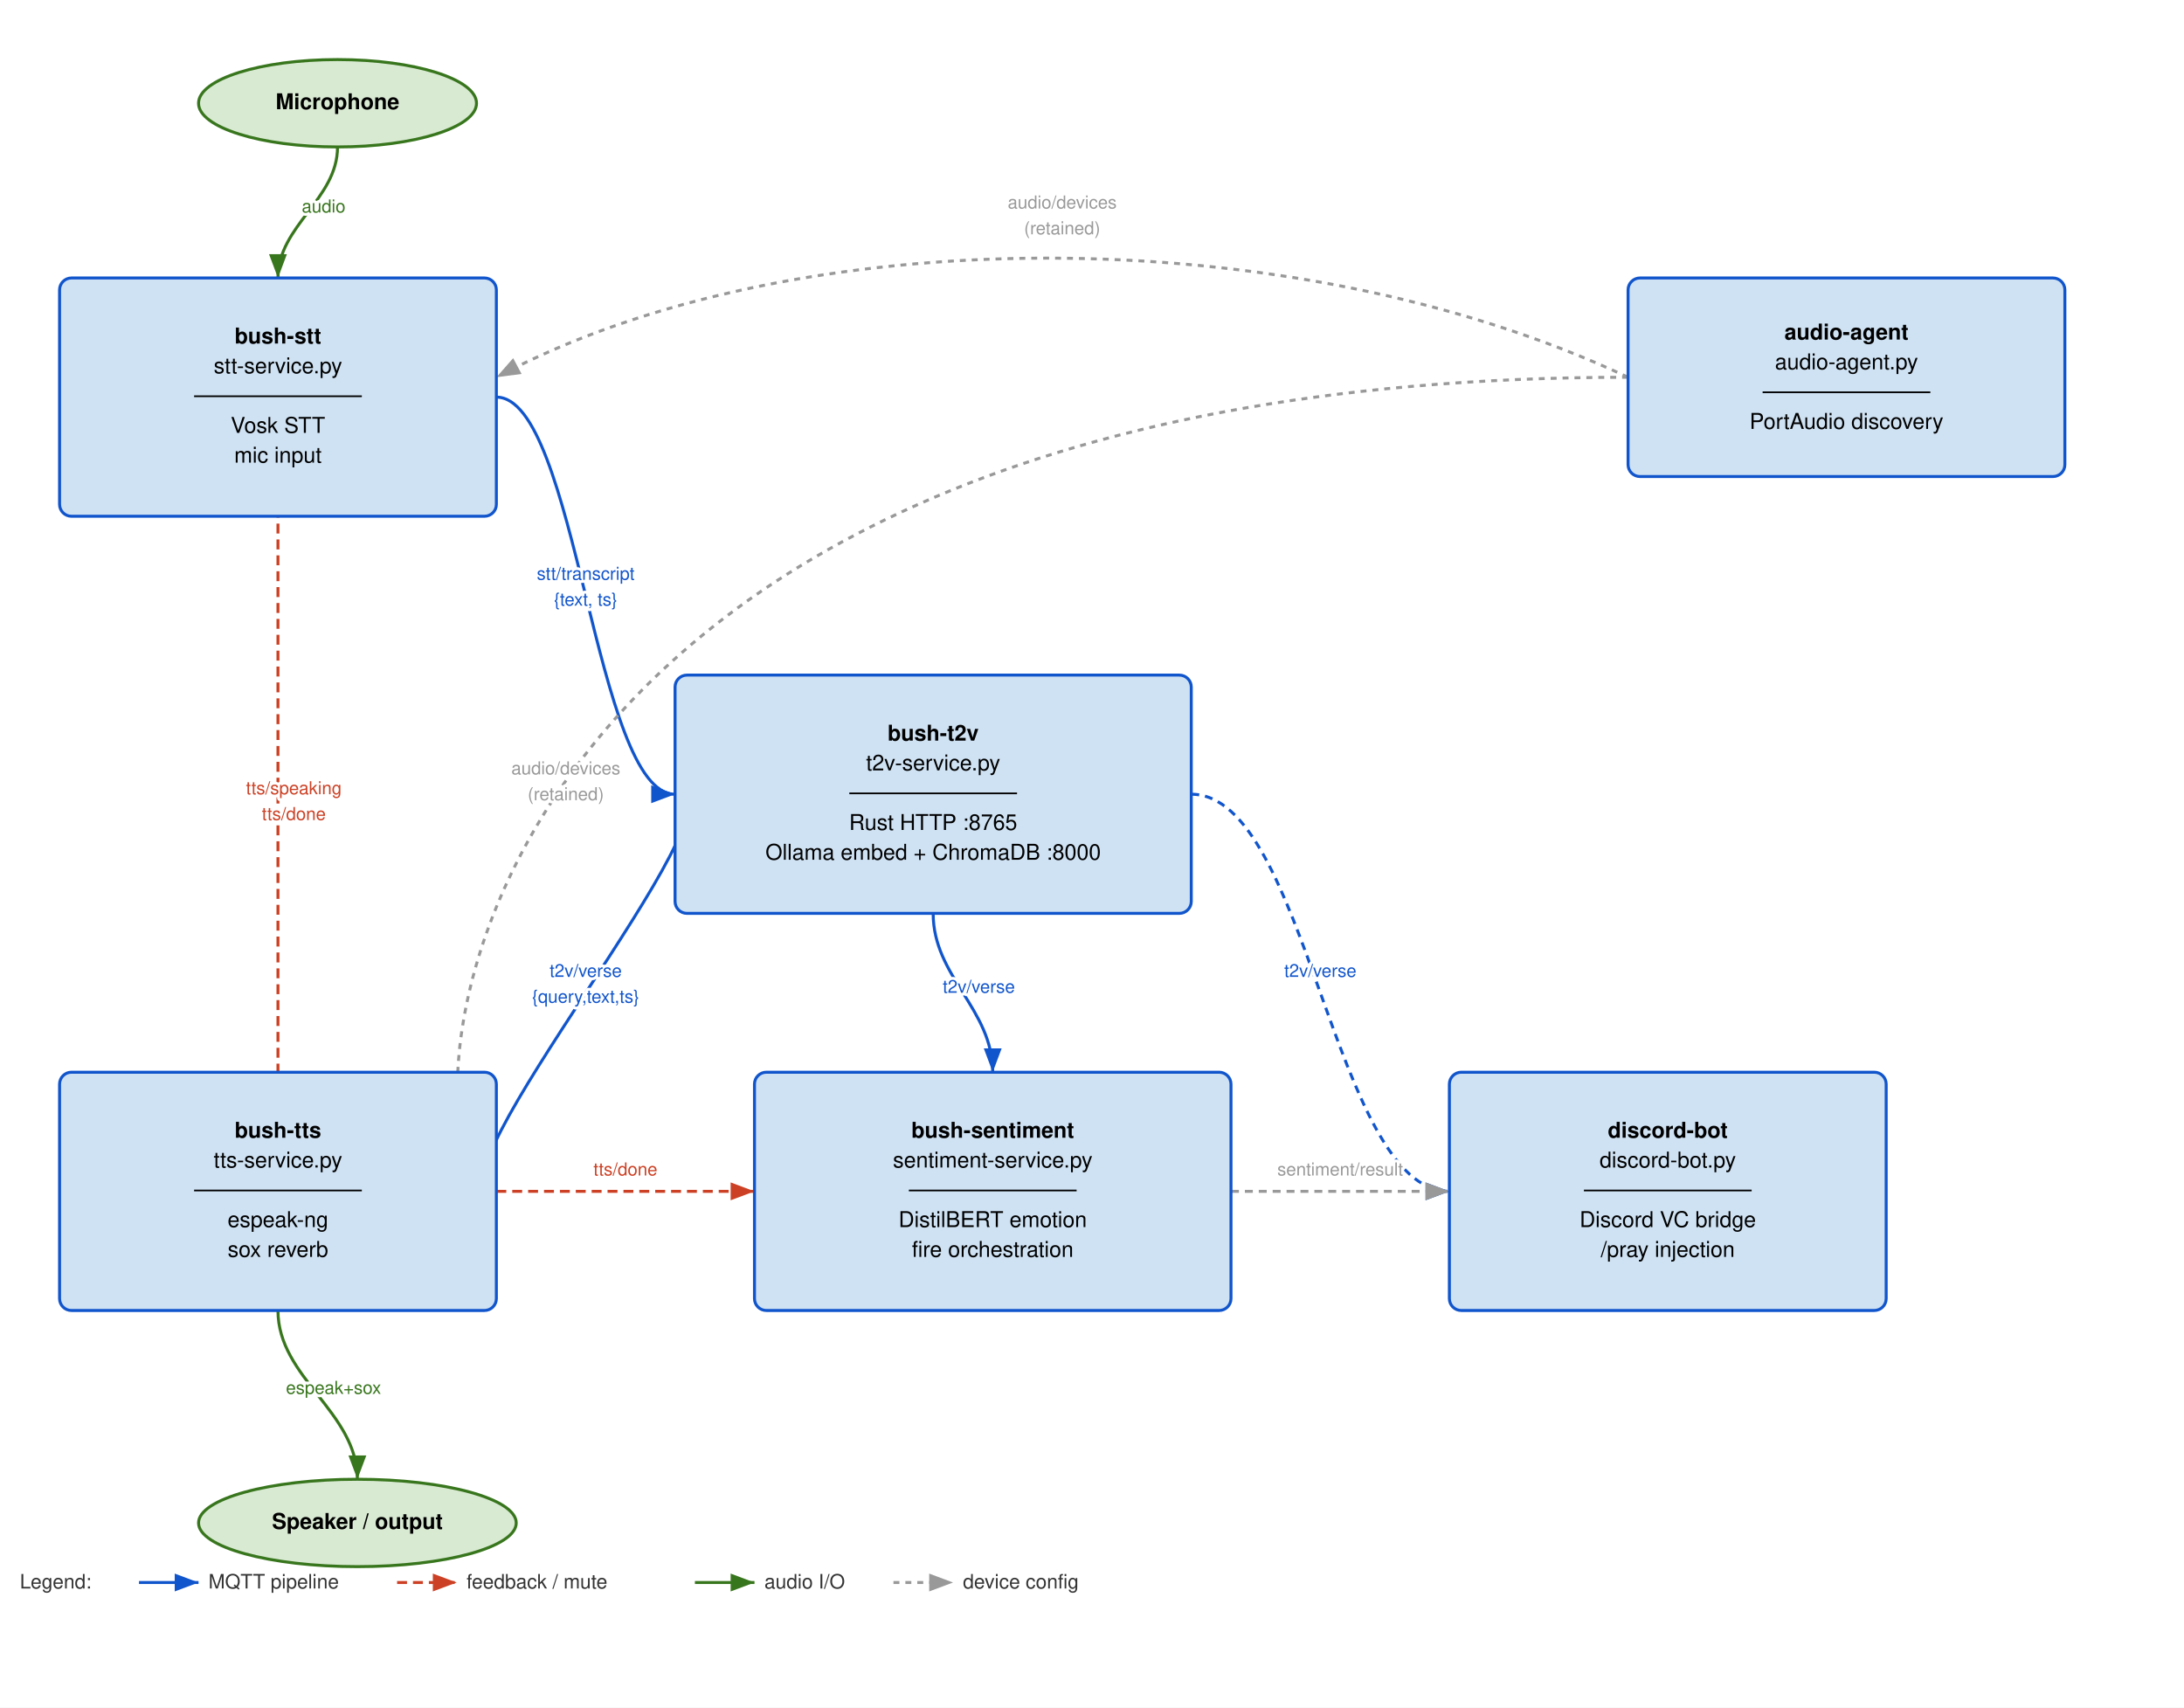
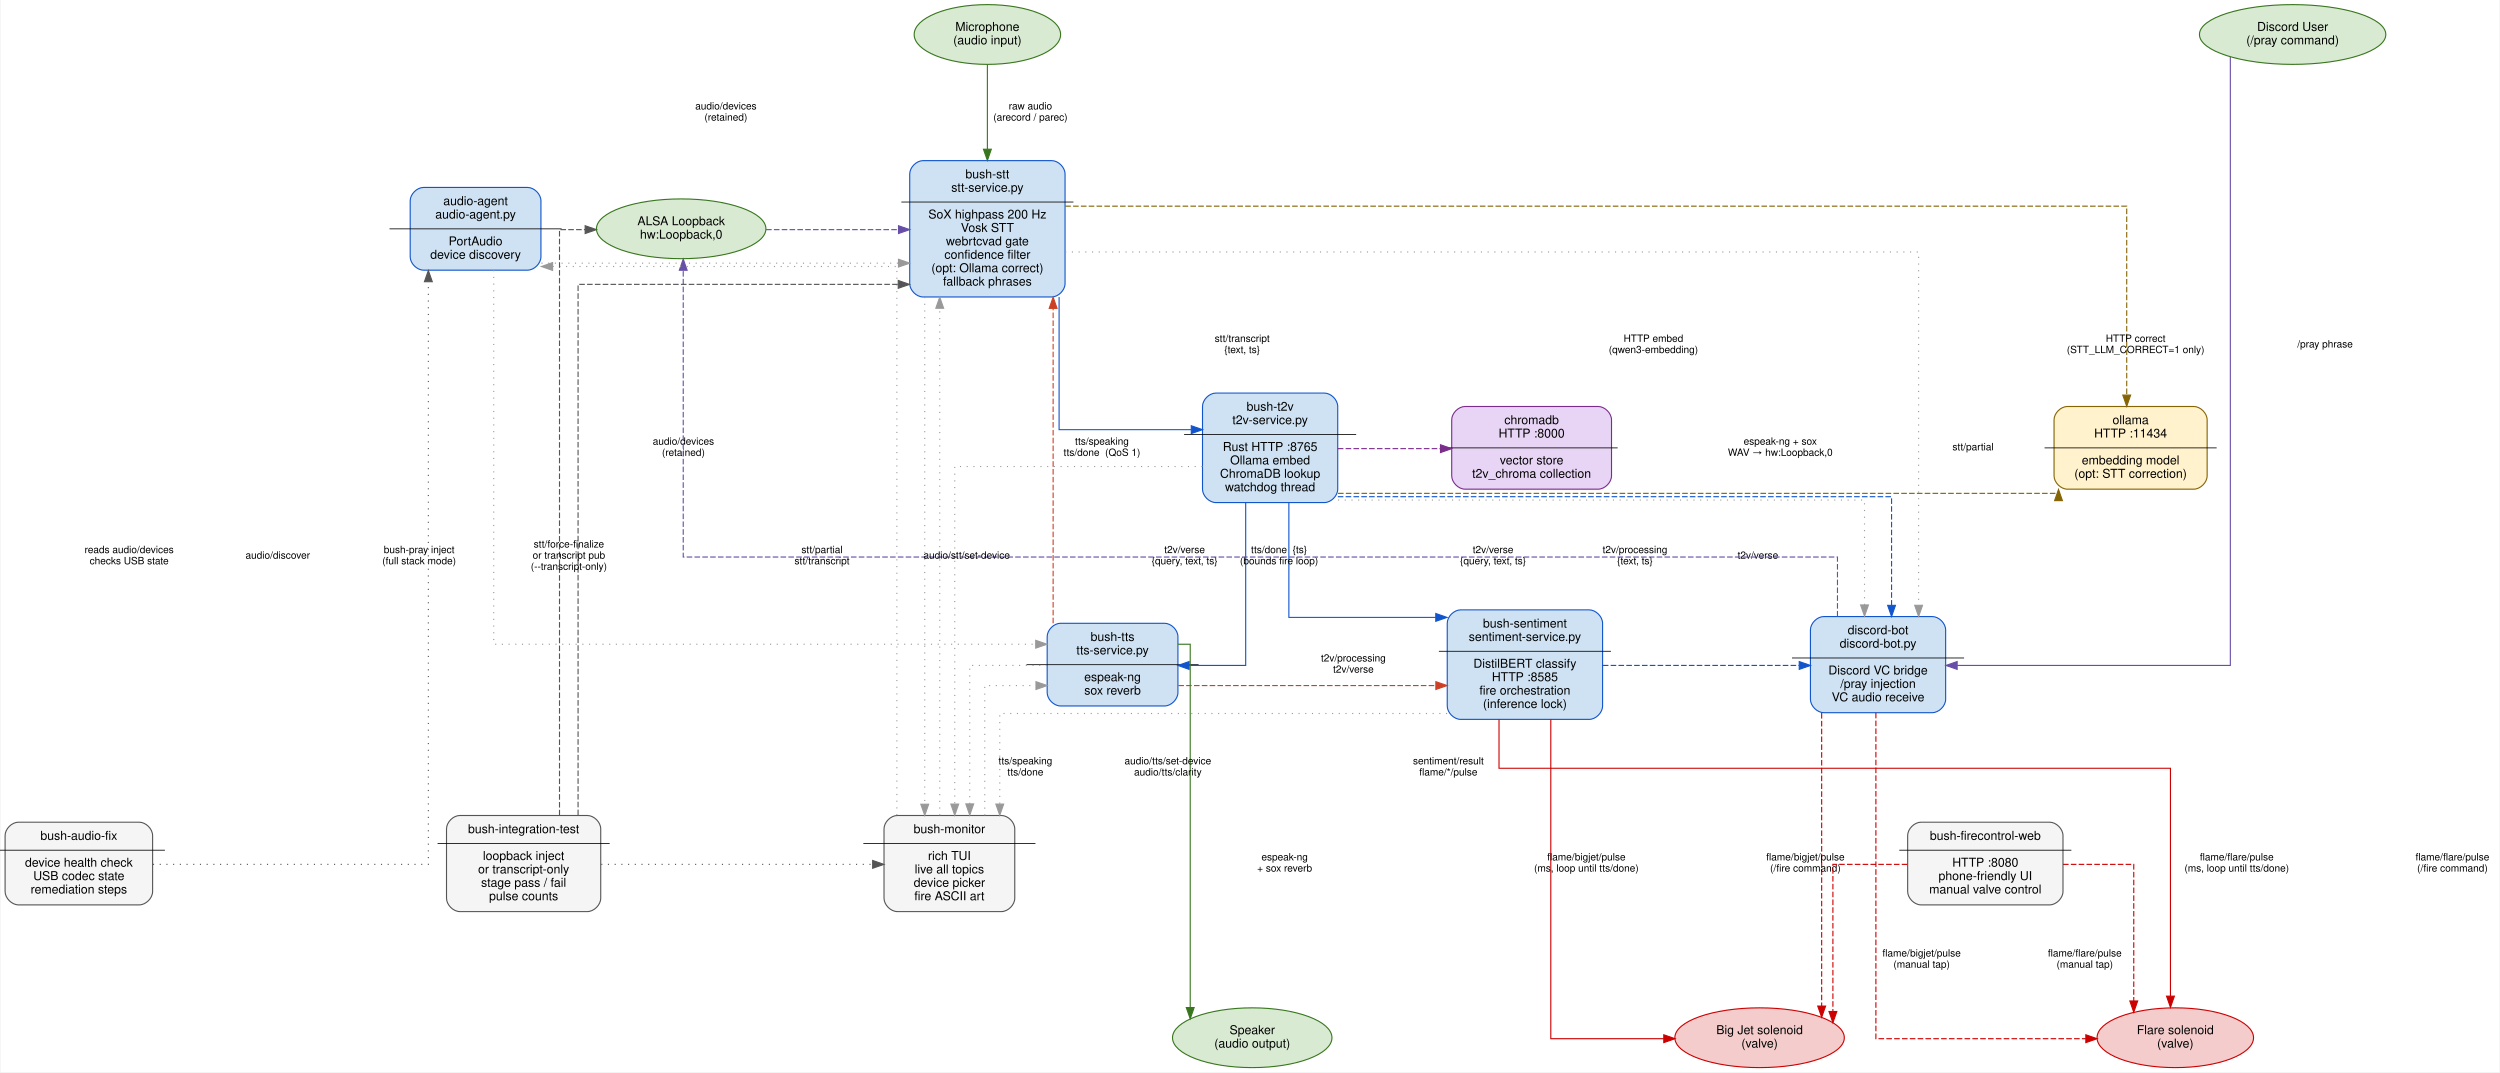
- <svg xmlns="http://www.w3.org/2000/svg" width="1100" height="860" viewBox="0 0 1100 860">
-   <defs>
-     <marker id="arrow-1155cc" markerWidth="8" markerHeight="6" refX="8" refY="3" orient="auto">
-       <polygon points="0 0, 8 3, 0 6" fill="#1155cc" />
-     </marker>
-     <marker id="arrow-999999" markerWidth="8" markerHeight="6" refX="8" refY="3" orient="auto">
-       <polygon points="0 0, 8 3, 0 6" fill="#999999" />
-     </marker>
-     <marker id="arrow-cc4125" markerWidth="8" markerHeight="6" refX="8" refY="3" orient="auto">
-       <polygon points="0 0, 8 3, 0 6" fill="#cc4125" />
-     </marker>
-     <marker id="arrow-38761d" markerWidth="8" markerHeight="6" refX="8" refY="3" orient="auto">
-       <polygon points="0 0, 8 3, 0 6" fill="#38761d" />
-     </marker>
-   </defs>
-   <rect width="1100" height="860" fill="white" />
-   <text x="10" y="800" font-family="Helvetica,Arial,sans-serif" font-size="10" fill="#333">Legend:</text>
-   <line x1="70" y1="797" x2="100" y2="797" stroke="#1155cc" stroke-width="1.5" marker-end="url(#arrow-1155cc)" />
-   <text x="105" y="800" font-family="Helvetica,Arial,sans-serif" font-size="10" fill="#333">MQTT pipeline</text>
-   <line x1="200" y1="797" x2="230" y2="797" stroke="#cc4125" stroke-width="1.5" stroke-dasharray="5,3" marker-end="url(#arrow-cc4125)" />
-   <text x="235" y="800" font-family="Helvetica,Arial,sans-serif" font-size="10" fill="#333">feedback / mute</text>
-   <line x1="350" y1="797" x2="380" y2="797" stroke="#38761d" stroke-width="1.5" marker-end="url(#arrow-38761d)" />
-   <text x="385" y="800" font-family="Helvetica,Arial,sans-serif" font-size="10" fill="#333">audio I/O</text>
-   <line x1="450" y1="797" x2="480" y2="797" stroke="#999999" stroke-width="1.5" stroke-dasharray="3,3" marker-end="url(#arrow-999999)" />
-   <text x="485" y="800" font-family="Helvetica,Arial,sans-serif" font-size="10" fill="#333">device config</text>
-   <path d="M 170 74 C 170 100.4 140 113.6 140 140" fill="none" stroke="#38761d" stroke-width="1.5" marker-end="url(#arrow-38761d)" />
-   <text x="163" y="107" text-anchor="middle" font-family="Helvetica,Arial,sans-serif" font-size="9" fill="#38761d" paint-order="stroke" stroke="white" stroke-width="3" stroke-linejoin="round">audio</text>
-   <path d="M 140 660 C 140 694.0 180 711.0 180 745" fill="none" stroke="#38761d" stroke-width="1.5" marker-end="url(#arrow-38761d)" />
-   <text x="168" y="702" text-anchor="middle" font-family="Helvetica,Arial,sans-serif" font-size="9" fill="#38761d" paint-order="stroke" stroke="white" stroke-width="3" stroke-linejoin="round">espeak+sox</text>
-   <path d="M 250 200 C 290.5 200 299.5 400 340 400" fill="none" stroke="#1155cc" stroke-width="1.5" marker-end="url(#arrow-1155cc)" />
-   <text x="295" y="292" text-anchor="middle" font-family="Helvetica,Arial,sans-serif" font-size="9" fill="#1155cc" paint-order="stroke" stroke="white" stroke-width="3" stroke-linejoin="round">stt/transcript</text>
-   <text x="295" y="305" text-anchor="middle" font-family="Helvetica,Arial,sans-serif" font-size="9" fill="#1155cc" paint-order="stroke" stroke="white" stroke-width="3" stroke-linejoin="round">{text, ts}</text>
-   <path d="M 340 400 C 380.5 400 209.5 600 250 600" fill="none" stroke="#1155cc" stroke-width="1.5" marker-end="url(#arrow-1155cc)" />
-   <text x="295" y="492" text-anchor="middle" font-family="Helvetica,Arial,sans-serif" font-size="9" fill="#1155cc" paint-order="stroke" stroke="white" stroke-width="3" stroke-linejoin="round">t2v/verse</text>
-   <text x="295" y="505" text-anchor="middle" font-family="Helvetica,Arial,sans-serif" font-size="9" fill="#1155cc" paint-order="stroke" stroke="white" stroke-width="3" stroke-linejoin="round">{query,text,ts}</text>
-   <path d="M 470 460 C 470 492.0 500 508.0 500 540" fill="none" stroke="#1155cc" stroke-width="1.5" marker-end="url(#arrow-1155cc)" />
-   <text x="493" y="500" text-anchor="middle" font-family="Helvetica,Arial,sans-serif" font-size="9" fill="#1155cc" paint-order="stroke" stroke="white" stroke-width="3" stroke-linejoin="round">t2v/verse</text>
-   <path d="M 600 400 C 658.5 400 671.5 600 730 600" fill="none" stroke="#1155cc" stroke-width="1.5" stroke-dasharray="4,3" marker-end="url(#arrow-1155cc)" />
-   <text x="665" y="492" text-anchor="middle" font-family="Helvetica,Arial,sans-serif" font-size="9" fill="#1155cc" paint-order="stroke" stroke="white" stroke-width="3" stroke-linejoin="round">t2v/verse</text>
-   <path d="M 140 540 C 140 652.0 140 148.0 140 260" fill="none" stroke="#cc4125" stroke-width="1.5" stroke-dasharray="5,3" marker-end="url(#arrow-cc4125)" />
-   <text x="148" y="400" text-anchor="middle" font-family="Helvetica,Arial,sans-serif" font-size="9" fill="#cc4125" paint-order="stroke" stroke="white" stroke-width="3" stroke-linejoin="round">tts/speaking</text>
-   <text x="148" y="413" text-anchor="middle" font-family="Helvetica,Arial,sans-serif" font-size="9" fill="#cc4125" paint-order="stroke" stroke="white" stroke-width="3" stroke-linejoin="round">tts/done</text>
-   <path d="M 250 600 C 308.5 600 321.5 600 380 600" fill="none" stroke="#cc4125" stroke-width="1.5" stroke-dasharray="5,3" marker-end="url(#arrow-cc4125)" />
-   <text x="315" y="592" text-anchor="middle" font-family="Helvetica,Arial,sans-serif" font-size="9" fill="#cc4125" paint-order="stroke" stroke="white" stroke-width="3" stroke-linejoin="round">tts/done</text>
-   <path d="M 620 600 C 669.5 600 680.5 600 730 600" fill="none" stroke="#999999" stroke-width="1.5" stroke-dasharray="4,3" marker-end="url(#arrow-999999)" />
-   <text x="675" y="592" text-anchor="middle" font-family="Helvetica,Arial,sans-serif" font-size="9" fill="#999999" paint-order="stroke" stroke="white" stroke-width="3" stroke-linejoin="round">sentiment/result</text>
-   <path d="M 820 190 C 650 110 400 110 250 190" fill="none" stroke="#999999" stroke-width="1.5" stroke-dasharray="3,3" marker-end="url(#arrow-999999)" />
-   <text x="535" y="105" text-anchor="middle" font-family="Helvetica,Arial,sans-serif" font-size="9" fill="#999999" paint-order="stroke" stroke="white" stroke-width="3" stroke-linejoin="round">audio/devices</text>
-   <text x="535" y="118" text-anchor="middle" font-family="Helvetica,Arial,sans-serif" font-size="9" fill="#999999" paint-order="stroke" stroke="white" stroke-width="3" stroke-linejoin="round">(retained)</text>
-   <path d="M 820 190 C 200 190 200 600 250 600" fill="none" stroke="#999999" stroke-width="1.5" stroke-dasharray="3,3" marker-end="url(#arrow-999999)" />
-   <text x="285" y="390" text-anchor="middle" font-family="Helvetica,Arial,sans-serif" font-size="9" fill="#999999" paint-order="stroke" stroke="white" stroke-width="3" stroke-linejoin="round">audio/devices</text>
-   <text x="285" y="403" text-anchor="middle" font-family="Helvetica,Arial,sans-serif" font-size="9" fill="#999999" paint-order="stroke" stroke="white" stroke-width="3" stroke-linejoin="round">(retained)</text>
-   <ellipse cx="170" cy="52" rx="70" ry="22" fill="#d9ead3" stroke="#38761d" stroke-width="1.5" />
-   <text x="170" y="55" text-anchor="middle" font-family="Helvetica,Arial,sans-serif" font-size="11" font-weight="bold">Microphone</text>
-   <rect x="30" y="140" width="220" height="120" rx="6" ry="6" fill="#cfe2f3" stroke="#1155cc" stroke-width="1.5" />
-   <text x="140" y="173" text-anchor="middle" font-family="Helvetica,Arial,sans-serif" font-size="11" font-weight="bold">bush-stt</text>
-   <text x="140" y="188" text-anchor="middle" font-family="Helvetica,Arial,sans-serif" font-size="11">stt-service.py</text>
-   <text x="140" y="203" text-anchor="middle" font-family="monospace" font-size="10">──────────────</text>
-   <text x="140" y="218" text-anchor="middle" font-family="Helvetica,Arial,sans-serif" font-size="11">Vosk STT</text>
-   <text x="140" y="233" text-anchor="middle" font-family="Helvetica,Arial,sans-serif" font-size="11">mic input</text>
-   <rect x="820" y="140" width="220" height="100" rx="6" ry="6" fill="#cfe2f3" stroke="#1155cc" stroke-width="1.5" />
-   <text x="930" y="171" text-anchor="middle" font-family="Helvetica,Arial,sans-serif" font-size="11" font-weight="bold">audio-agent</text>
-   <text x="930" y="186" text-anchor="middle" font-family="Helvetica,Arial,sans-serif" font-size="11">audio-agent.py</text>
-   <text x="930" y="201" text-anchor="middle" font-family="monospace" font-size="10">──────────────</text>
-   <text x="930" y="216" text-anchor="middle" font-family="Helvetica,Arial,sans-serif" font-size="11">PortAudio discovery</text>
-   <rect x="340" y="340" width="260" height="120" rx="6" ry="6" fill="#cfe2f3" stroke="#1155cc" stroke-width="1.5" />
-   <text x="470" y="373" text-anchor="middle" font-family="Helvetica,Arial,sans-serif" font-size="11" font-weight="bold">bush-t2v</text>
-   <text x="470" y="388" text-anchor="middle" font-family="Helvetica,Arial,sans-serif" font-size="11">t2v-service.py</text>
-   <text x="470" y="403" text-anchor="middle" font-family="monospace" font-size="10">──────────────</text>
-   <text x="470" y="418" text-anchor="middle" font-family="Helvetica,Arial,sans-serif" font-size="11">Rust HTTP :8765</text>
-   <text x="470" y="433" text-anchor="middle" font-family="Helvetica,Arial,sans-serif" font-size="11">Ollama embed + ChromaDB :8000</text>
-   <rect x="30" y="540" width="220" height="120" rx="6" ry="6" fill="#cfe2f3" stroke="#1155cc" stroke-width="1.5" />
-   <text x="140" y="573" text-anchor="middle" font-family="Helvetica,Arial,sans-serif" font-size="11" font-weight="bold">bush-tts</text>
-   <text x="140" y="588" text-anchor="middle" font-family="Helvetica,Arial,sans-serif" font-size="11">tts-service.py</text>
-   <text x="140" y="603" text-anchor="middle" font-family="monospace" font-size="10">──────────────</text>
-   <text x="140" y="618" text-anchor="middle" font-family="Helvetica,Arial,sans-serif" font-size="11">espeak-ng</text>
-   <text x="140" y="633" text-anchor="middle" font-family="Helvetica,Arial,sans-serif" font-size="11">sox reverb</text>
-   <rect x="380" y="540" width="240" height="120" rx="6" ry="6" fill="#cfe2f3" stroke="#1155cc" stroke-width="1.5" />
-   <text x="500" y="573" text-anchor="middle" font-family="Helvetica,Arial,sans-serif" font-size="11" font-weight="bold">bush-sentiment</text>
-   <text x="500" y="588" text-anchor="middle" font-family="Helvetica,Arial,sans-serif" font-size="11">sentiment-service.py</text>
-   <text x="500" y="603" text-anchor="middle" font-family="monospace" font-size="10">──────────────</text>
-   <text x="500" y="618" text-anchor="middle" font-family="Helvetica,Arial,sans-serif" font-size="11">DistilBERT emotion</text>
-   <text x="500" y="633" text-anchor="middle" font-family="Helvetica,Arial,sans-serif" font-size="11">fire orchestration</text>
-   <rect x="730" y="540" width="220" height="120" rx="6" ry="6" fill="#cfe2f3" stroke="#1155cc" stroke-width="1.5" />
-   <text x="840" y="573" text-anchor="middle" font-family="Helvetica,Arial,sans-serif" font-size="11" font-weight="bold">discord-bot</text>
-   <text x="840" y="588" text-anchor="middle" font-family="Helvetica,Arial,sans-serif" font-size="11">discord-bot.py</text>
-   <text x="840" y="603" text-anchor="middle" font-family="monospace" font-size="10">──────────────</text>
-   <text x="840" y="618" text-anchor="middle" font-family="Helvetica,Arial,sans-serif" font-size="11">Discord VC bridge</text>
-   <text x="840" y="633" text-anchor="middle" font-family="Helvetica,Arial,sans-serif" font-size="11">/pray injection</text>
-   <ellipse cx="180" cy="767" rx="80" ry="22" fill="#d9ead3" stroke="#38761d" stroke-width="1.5" />
-   <text x="180" y="770" text-anchor="middle" font-family="Helvetica,Arial,sans-serif" font-size="11" font-weight="bold">Speaker / output</text>
+ <svg xmlns="http://www.w3.org/2000/svg" width="2236pt" height="959pt" viewBox="0.00 0.00 2236.00 959.48">
+   <g id="graph0" class="graph" transform="scale(1 1) rotate(0) translate(4 955.48)">
+     <polygon fill="white" stroke="transparent" points="-4,4 -4,-955.48 2232,-955.48 2232,4 -4,4" />
+     <g id="node1" class="node">
+       <ellipse fill="#d9ead3" stroke="#38761d" cx="879" cy="-924.61" rx="65.52" ry="26.74" />
+       <text text-anchor="middle" x="879" y="-927.81" font-family="Helvetica,sans-Serif" font-size="11.00">Microphone</text>
+       <text text-anchor="middle" x="879" y="-915.81" font-family="Helvetica,sans-Serif" font-size="11.00">(audio input)</text>
+     </g>
+     <g id="node9" class="node">
+       <path fill="#cfe2f3" stroke="#1155cc" d="M936.5,-811.74C936.5,-811.74 821.5,-811.74 821.5,-811.74 815.5,-811.74 809.5,-805.74 809.5,-799.74 809.5,-799.74 809.5,-701.74 809.5,-701.74 809.5,-695.74 815.5,-689.74 821.5,-689.74 821.5,-689.74 936.5,-689.74 936.5,-689.74 942.5,-689.74 948.5,-695.74 948.5,-701.74 948.5,-701.74 948.5,-799.74 948.5,-799.74 948.5,-805.74 942.5,-811.74 936.5,-811.74" />
+       <text text-anchor="middle" x="879" y="-795.94" font-family="Helvetica,sans-Serif" font-size="11.00">bush-stt</text>
+       <text text-anchor="middle" x="879" y="-783.94" font-family="Helvetica,sans-Serif" font-size="11.00">stt-service.py</text>
+       <text text-anchor="middle" x="879" y="-771.94" font-family="Helvetica,sans-Serif" font-size="11.00">──────────────</text>
+       <text text-anchor="middle" x="879" y="-759.94" font-family="Helvetica,sans-Serif" font-size="11.00">SoX highpass 200 Hz</text>
+       <text text-anchor="middle" x="879" y="-747.94" font-family="Helvetica,sans-Serif" font-size="11.00">Vosk STT</text>
+       <text text-anchor="middle" x="879" y="-735.94" font-family="Helvetica,sans-Serif" font-size="11.00">webrtcvad gate</text>
+       <text text-anchor="middle" x="879" y="-723.94" font-family="Helvetica,sans-Serif" font-size="11.00">confidence filter</text>
+       <text text-anchor="middle" x="879" y="-711.94" font-family="Helvetica,sans-Serif" font-size="11.00">(opt: Ollama correct)</text>
+       <text text-anchor="middle" x="879" y="-699.94" font-family="Helvetica,sans-Serif" font-size="11.00">fallback phrases</text>
+     </g>
+     <g id="edge1" class="edge">
+       <path fill="none" stroke="#38761d" d="M879,-897.44C879,-897.44 879,-821.92 879,-821.92" />
+       <polygon fill="#38761d" stroke="#38761d" points="882.5,-821.92 879,-811.92 875.5,-821.92 882.5,-821.92" />
+       <text text-anchor="middle" x="917.5" y="-857.54" font-family="Helvetica,sans-Serif" font-size="9.00">raw audio</text>
+       <text text-anchor="middle" x="917.5" y="-847.54" font-family="Helvetica,sans-Serif" font-size="9.00">(arecord / parec)</text>
+     </g>
+     <g id="node2" class="node">
+       <ellipse fill="#d9ead3" stroke="#38761d" cx="1116" cy="-26.87" rx="71.34" ry="26.74" />
+       <text text-anchor="middle" x="1116" y="-30.07" font-family="Helvetica,sans-Serif" font-size="11.00">Speaker</text>
+       <text text-anchor="middle" x="1116" y="-18.07" font-family="Helvetica,sans-Serif" font-size="11.00">(audio output)</text>
+     </g>
+     <g id="node3" class="node">
+       <ellipse fill="#d9ead3" stroke="#38761d" cx="2047" cy="-924.61" rx="83.38" ry="26.74" />
+       <text text-anchor="middle" x="2047" y="-927.81" font-family="Helvetica,sans-Serif" font-size="11.00">Discord User</text>
+       <text text-anchor="middle" x="2047" y="-915.81" font-family="Helvetica,sans-Serif" font-size="11.00">(/pray command)</text>
+     </g>
+     <g id="node14" class="node">
+       <path fill="#cfe2f3" stroke="#1155cc" d="M1724.5,-403.74C1724.5,-403.74 1627.5,-403.74 1627.5,-403.74 1621.5,-403.74 1615.5,-397.74 1615.5,-391.74 1615.5,-391.74 1615.5,-329.74 1615.5,-329.74 1615.5,-323.74 1621.5,-317.74 1627.5,-317.74 1627.5,-317.74 1724.5,-317.74 1724.5,-317.74 1730.5,-317.74 1736.5,-323.74 1736.5,-329.74 1736.5,-329.74 1736.5,-391.74 1736.5,-391.74 1736.5,-397.74 1730.5,-403.74 1724.5,-403.74" />
+       <text text-anchor="middle" x="1676" y="-387.94" font-family="Helvetica,sans-Serif" font-size="11.00">discord-bot</text>
+       <text text-anchor="middle" x="1676" y="-375.94" font-family="Helvetica,sans-Serif" font-size="11.00">discord-bot.py</text>
+       <text text-anchor="middle" x="1676" y="-363.94" font-family="Helvetica,sans-Serif" font-size="11.00">──────────────</text>
+       <text text-anchor="middle" x="1676" y="-351.94" font-family="Helvetica,sans-Serif" font-size="11.00">Discord VC bridge</text>
+       <text text-anchor="middle" x="1676" y="-339.94" font-family="Helvetica,sans-Serif" font-size="11.00">/pray injection</text>
+       <text text-anchor="middle" x="1676" y="-327.94" font-family="Helvetica,sans-Serif" font-size="11.00">VC audio receive</text>
+     </g>
+     <g id="edge3" class="edge">
+       <path fill="none" stroke="#674ea7" d="M1991.25,-904.52C1991.25,-803.94 1991.25,-360 1991.25,-360 1991.25,-360 1746.78,-360 1746.78,-360" />
+       <polygon fill="#674ea7" stroke="#674ea7" points="1746.78,-356.5 1736.78,-360 1746.78,-363.5 1746.78,-356.5" />
+       <text text-anchor="middle" x="2076" y="-644.54" font-family="Helvetica,sans-Serif" font-size="9.00">/pray phrase</text>
+     </g>
+     <g id="node4" class="node">
+       <ellipse fill="#d9ead3" stroke="#38761d" cx="605" cy="-750.74" rx="75.82" ry="26.74" />
+       <text text-anchor="middle" x="605" y="-753.94" font-family="Helvetica,sans-Serif" font-size="11.00">ALSA Loopback</text>
+       <text text-anchor="middle" x="605" y="-741.94" font-family="Helvetica,sans-Serif" font-size="11.00">hw:Loopback,0</text>
+     </g>
+     <g id="edge5" class="edge">
+       <path fill="none" stroke="#674ea7" stroke-dasharray="5,2" d="M680.96,-750C680.96,-750 799.46,-750 799.46,-750" />
+       <polygon fill="#674ea7" stroke="#674ea7" points="799.46,-753.5 809.46,-750 799.46,-746.5 799.46,-753.5" />
+     </g>
+     <g id="node5" class="node">
+       <ellipse fill="#f4cccc" stroke="#cc0000" cx="1942" cy="-26.87" rx="70.01" ry="26.74" />
+       <text text-anchor="middle" x="1942" y="-30.07" font-family="Helvetica,sans-Serif" font-size="11.00">Flare solenoid</text>
+       <text text-anchor="middle" x="1942" y="-18.07" font-family="Helvetica,sans-Serif" font-size="11.00">(valve)</text>
+     </g>
+     <g id="node6" class="node">
+       <ellipse fill="#f4cccc" stroke="#cc0000" cx="1570" cy="-26.87" rx="75.82" ry="26.74" />
+       <text text-anchor="middle" x="1570" y="-30.07" font-family="Helvetica,sans-Serif" font-size="11.00">Big Jet solenoid</text>
+       <text text-anchor="middle" x="1570" y="-18.07" font-family="Helvetica,sans-Serif" font-size="11.00">(valve)</text>
+     </g>
+     <g id="node7" class="node">
+       <path fill="#fff2cc" stroke="#856404" d="M1958.5,-591.74C1958.5,-591.74 1845.5,-591.74 1845.5,-591.74 1839.5,-591.74 1833.5,-585.74 1833.5,-579.74 1833.5,-579.74 1833.5,-529.74 1833.5,-529.74 1833.5,-523.74 1839.5,-517.74 1845.5,-517.74 1845.5,-517.74 1958.5,-517.74 1958.5,-517.74 1964.5,-517.74 1970.5,-523.74 1970.5,-529.74 1970.5,-529.74 1970.5,-579.74 1970.5,-579.74 1970.5,-585.74 1964.5,-591.74 1958.5,-591.74" />
+       <text text-anchor="middle" x="1902" y="-575.94" font-family="Helvetica,sans-Serif" font-size="11.00">ollama</text>
+       <text text-anchor="middle" x="1902" y="-563.94" font-family="Helvetica,sans-Serif" font-size="11.00">HTTP :11434</text>
+       <text text-anchor="middle" x="1902" y="-551.94" font-family="Helvetica,sans-Serif" font-size="11.00">──────────────</text>
+       <text text-anchor="middle" x="1902" y="-539.94" font-family="Helvetica,sans-Serif" font-size="11.00">embedding model</text>
+       <text text-anchor="middle" x="1902" y="-527.94" font-family="Helvetica,sans-Serif" font-size="11.00">(opt: STT correction)</text>
+     </g>
+     <g id="node8" class="node">
+       <path fill="#e8d5f5" stroke="#7b2d8b" d="M1425.5,-591.74C1425.5,-591.74 1306.5,-591.74 1306.5,-591.74 1300.5,-591.74 1294.5,-585.74 1294.5,-579.74 1294.5,-579.74 1294.5,-529.74 1294.5,-529.74 1294.5,-523.74 1300.5,-517.74 1306.5,-517.74 1306.5,-517.74 1425.5,-517.74 1425.5,-517.74 1431.5,-517.74 1437.5,-523.74 1437.5,-529.74 1437.5,-529.74 1437.5,-579.74 1437.5,-579.74 1437.5,-585.74 1431.5,-591.74 1425.5,-591.74" />
+       <text text-anchor="middle" x="1366" y="-575.94" font-family="Helvetica,sans-Serif" font-size="11.00">chromadb</text>
+       <text text-anchor="middle" x="1366" y="-563.94" font-family="Helvetica,sans-Serif" font-size="11.00">HTTP :8000</text>
+       <text text-anchor="middle" x="1366" y="-551.94" font-family="Helvetica,sans-Serif" font-size="11.00">──────────────</text>
+       <text text-anchor="middle" x="1366" y="-539.94" font-family="Helvetica,sans-Serif" font-size="11.00">vector store</text>
+       <text text-anchor="middle" x="1366" y="-527.94" font-family="Helvetica,sans-Serif" font-size="11.00">t2v_chroma collection</text>
+     </g>
+     <g id="edge23" class="edge">
+       <path fill="none" stroke="#856404" stroke-dasharray="5,2" d="M948.68,-771C1178.58,-771 1898.53,-771 1898.53,-771 1898.53,-771 1898.53,-601.92 1898.53,-601.92" />
+       <polygon fill="#856404" stroke="#856404" points="1902.03,-601.92 1898.53,-591.92 1895.03,-601.92 1902.03,-601.92" />
+       <text text-anchor="middle" x="1906.5" y="-649.54" font-family="Helvetica,sans-Serif" font-size="9.00">HTTP correct</text>
+       <text text-anchor="middle" x="1906.5" y="-639.54" font-family="Helvetica,sans-Serif" font-size="9.00">(STT_LLM_CORRECT=1 only)</text>
+     </g>
+     <g id="node10" class="node">
+       <path fill="#cfe2f3" stroke="#1155cc" d="M1180.5,-603.74C1180.5,-603.74 1083.5,-603.74 1083.5,-603.74 1077.5,-603.74 1071.5,-597.74 1071.5,-591.74 1071.5,-591.74 1071.5,-517.74 1071.5,-517.74 1071.5,-511.74 1077.5,-505.74 1083.5,-505.74 1083.5,-505.74 1180.5,-505.74 1180.5,-505.74 1186.5,-505.74 1192.5,-511.74 1192.5,-517.74 1192.5,-517.74 1192.5,-591.74 1192.5,-591.74 1192.5,-597.74 1186.5,-603.74 1180.5,-603.74" />
+       <text text-anchor="middle" x="1132" y="-587.94" font-family="Helvetica,sans-Serif" font-size="11.00">bush-t2v</text>
+       <text text-anchor="middle" x="1132" y="-575.94" font-family="Helvetica,sans-Serif" font-size="11.00">t2v-service.py</text>
+       <text text-anchor="middle" x="1132" y="-563.94" font-family="Helvetica,sans-Serif" font-size="11.00">──────────────</text>
+       <text text-anchor="middle" x="1132" y="-551.94" font-family="Helvetica,sans-Serif" font-size="11.00">Rust HTTP :8765</text>
+       <text text-anchor="middle" x="1132" y="-539.94" font-family="Helvetica,sans-Serif" font-size="11.00">Ollama embed</text>
+       <text text-anchor="middle" x="1132" y="-527.94" font-family="Helvetica,sans-Serif" font-size="11.00">ChromaDB lookup</text>
+       <text text-anchor="middle" x="1132" y="-515.94" font-family="Helvetica,sans-Serif" font-size="11.00">watchdog thread</text>
+     </g>
+     <g id="edge6" class="edge">
+       <path fill="none" stroke="#1155cc" d="M943.17,-689.64C943.17,-637.53 943.17,-571 943.17,-571 943.17,-571 1061.47,-571 1061.47,-571" />
+       <polygon fill="#1155cc" stroke="#1155cc" points="1061.47,-574.5 1071.47,-571 1061.47,-567.5 1061.47,-574.5" />
+       <text text-anchor="middle" x="1107" y="-649.54" font-family="Helvetica,sans-Serif" font-size="9.00">stt/transcript</text>
+       <text text-anchor="middle" x="1107" y="-639.54" font-family="Helvetica,sans-Serif" font-size="9.00">{text, ts}</text>
+     </g>
+     <g id="edge10" class="edge">
+       <path fill="none" stroke="#999999" stroke-dasharray="1,5" d="M948.61,-730C1148.89,-730 1712.3,-730 1712.3,-730 1712.3,-730 1712.3,-413.82 1712.3,-413.82" />
+       <polygon fill="#999999" stroke="#999999" points="1715.8,-413.82 1712.3,-403.82 1708.8,-413.82 1715.8,-413.82" />
+       <text text-anchor="middle" x="1761" y="-552.54" font-family="Helvetica,sans-Serif" font-size="9.00">stt/partial</text>
+     </g>
+     <g id="node15" class="node">
+       <path fill="#f5f5f5" stroke="#555555" d="M891.5,-225.74C891.5,-225.74 798.5,-225.74 798.5,-225.74 792.5,-225.74 786.5,-219.74 786.5,-213.74 786.5,-213.74 786.5,-151.74 786.5,-151.74 786.5,-145.74 792.5,-139.74 798.5,-139.74 798.5,-139.74 891.5,-139.74 891.5,-139.74 897.5,-139.74 903.5,-145.74 903.5,-151.74 903.5,-151.74 903.5,-213.74 903.5,-213.74 903.5,-219.74 897.5,-225.74 891.5,-225.74" />
+       <text text-anchor="middle" x="845" y="-209.94" font-family="Helvetica,sans-Serif" font-size="11.00">bush-monitor</text>
+       <text text-anchor="middle" x="845" y="-197.94" font-family="Helvetica,sans-Serif" font-size="11.00">──────────────</text>
+       <text text-anchor="middle" x="845" y="-185.94" font-family="Helvetica,sans-Serif" font-size="11.00">rich TUI</text>
+       <text text-anchor="middle" x="845" y="-173.94" font-family="Helvetica,sans-Serif" font-size="11.00">live all topics</text>
+       <text text-anchor="middle" x="845" y="-161.94" font-family="Helvetica,sans-Serif" font-size="11.00">device picker</text>
+       <text text-anchor="middle" x="845" y="-149.94" font-family="Helvetica,sans-Serif" font-size="11.00">fire ASCII art</text>
+     </g>
+     <g id="edge29" class="edge">
+       <path fill="none" stroke="#999999" stroke-dasharray="1,5" d="M822.93,-689.68C822.93,-689.68 822.93,-235.81 822.93,-235.81" />
+       <polygon fill="#999999" stroke="#999999" points="826.43,-235.81 822.93,-225.81 819.43,-235.81 826.43,-235.81" />
+       <text text-anchor="middle" x="731" y="-460.54" font-family="Helvetica,sans-Serif" font-size="9.00">stt/partial</text>
+       <text text-anchor="middle" x="731" y="-450.54" font-family="Helvetica,sans-Serif" font-size="9.00">stt/transcript</text>
+     </g>
+     <g id="edge21" class="edge">
+       <path fill="none" stroke="#856404" stroke-dasharray="5,2" d="M1192.76,-514C1363.89,-514 1837.5,-514 1837.5,-514 1837.5,-514 1837.5,-514.35 1837.5,-514.35" />
+       <polygon fill="#856404" stroke="#856404" points="1834,-507.47 1837.5,-517.47 1841,-507.47 1834,-507.47" />
+       <text text-anchor="middle" x="1475" y="-649.54" font-family="Helvetica,sans-Serif" font-size="9.00">HTTP embed</text>
+       <text text-anchor="middle" x="1475" y="-639.54" font-family="Helvetica,sans-Serif" font-size="9.00">(qwen3-embedding)</text>
+     </g>
+     <g id="edge22" class="edge">
+       <path fill="none" stroke="#7b2d8b" stroke-dasharray="5,2" d="M1192.57,-554C1192.57,-554 1284.46,-554 1284.46,-554" />
+       <polygon fill="#7b2d8b" stroke="#7b2d8b" points="1284.46,-557.5 1294.46,-554 1284.46,-550.5 1284.46,-557.5" />
+     </g>
+     <g id="node11" class="node">
+       <path fill="#cfe2f3" stroke="#1155cc" d="M1037.5,-397.74C1037.5,-397.74 944.5,-397.74 944.5,-397.74 938.5,-397.74 932.5,-391.74 932.5,-385.74 932.5,-385.74 932.5,-335.74 932.5,-335.74 932.5,-329.74 938.5,-323.74 944.5,-323.74 944.5,-323.74 1037.5,-323.74 1037.5,-323.74 1043.5,-323.74 1049.5,-329.74 1049.5,-335.74 1049.5,-335.74 1049.5,-385.74 1049.5,-385.74 1049.5,-391.74 1043.5,-397.74 1037.5,-397.74" />
+       <text text-anchor="middle" x="991" y="-381.94" font-family="Helvetica,sans-Serif" font-size="11.00">bush-tts</text>
+       <text text-anchor="middle" x="991" y="-369.94" font-family="Helvetica,sans-Serif" font-size="11.00">tts-service.py</text>
+       <text text-anchor="middle" x="991" y="-357.94" font-family="Helvetica,sans-Serif" font-size="11.00">──────────────</text>
+       <text text-anchor="middle" x="991" y="-345.94" font-family="Helvetica,sans-Serif" font-size="11.00">espeak-ng</text>
+       <text text-anchor="middle" x="991" y="-333.94" font-family="Helvetica,sans-Serif" font-size="11.00">sox reverb</text>
+     </g>
+     <g id="edge7" class="edge">
+       <path fill="none" stroke="#1155cc" d="M1110.14,-505.6C1110.14,-447.91 1110.14,-360 1110.14,-360 1110.14,-360 1059.52,-360 1059.52,-360" />
+       <polygon fill="#1155cc" stroke="#1155cc" points="1059.52,-356.5 1049.52,-360 1059.52,-363.5 1059.52,-356.5" />
+       <text text-anchor="middle" x="1055.5" y="-460.54" font-family="Helvetica,sans-Serif" font-size="9.00">t2v/verse</text>
+       <text text-anchor="middle" x="1055.5" y="-450.54" font-family="Helvetica,sans-Serif" font-size="9.00">{query, text, ts}</text>
+     </g>
+     <g id="node12" class="node">
+       <path fill="#cfe2f3" stroke="#1155cc" d="M1417.5,-409.74C1417.5,-409.74 1302.5,-409.74 1302.5,-409.74 1296.5,-409.74 1290.5,-403.74 1290.5,-397.74 1290.5,-397.74 1290.5,-323.74 1290.5,-323.74 1290.5,-317.74 1296.5,-311.74 1302.5,-311.74 1302.5,-311.74 1417.5,-311.74 1417.5,-311.74 1423.5,-311.74 1429.5,-317.74 1429.5,-323.74 1429.5,-323.74 1429.5,-397.74 1429.5,-397.74 1429.5,-403.74 1423.5,-409.74 1417.5,-409.74" />
+       <text text-anchor="middle" x="1360" y="-393.94" font-family="Helvetica,sans-Serif" font-size="11.00">bush-sentiment</text>
+       <text text-anchor="middle" x="1360" y="-381.94" font-family="Helvetica,sans-Serif" font-size="11.00">sentiment-service.py</text>
+       <text text-anchor="middle" x="1360" y="-369.94" font-family="Helvetica,sans-Serif" font-size="11.00">──────────────</text>
+       <text text-anchor="middle" x="1360" y="-357.94" font-family="Helvetica,sans-Serif" font-size="11.00">DistilBERT classify</text>
+       <text text-anchor="middle" x="1360" y="-345.94" font-family="Helvetica,sans-Serif" font-size="11.00">HTTP :8585</text>
+       <text text-anchor="middle" x="1360" y="-333.94" font-family="Helvetica,sans-Serif" font-size="11.00">fire orchestration</text>
+       <text text-anchor="middle" x="1360" y="-321.94" font-family="Helvetica,sans-Serif" font-size="11.00">(inference lock)</text>
+     </g>
+     <g id="edge8" class="edge">
+       <path fill="none" stroke="#1155cc" d="M1148.78,-505.47C1148.78,-461.17 1148.78,-403 1148.78,-403 1148.78,-403 1280.25,-403 1280.25,-403" />
+       <polygon fill="#1155cc" stroke="#1155cc" points="1280.25,-406.5 1290.25,-403 1280.25,-399.5 1280.25,-406.5" />
+       <text text-anchor="middle" x="1331.5" y="-460.54" font-family="Helvetica,sans-Serif" font-size="9.00">t2v/verse</text>
+       <text text-anchor="middle" x="1331.5" y="-450.54" font-family="Helvetica,sans-Serif" font-size="9.00">{query, text, ts}</text>
+     </g>
+     <g id="edge9" class="edge">
+       <path fill="none" stroke="#1155cc" stroke-dasharray="5,2" d="M1192.57,-511C1336.7,-511 1688.1,-511 1688.1,-511 1688.1,-511 1688.1,-413.8 1688.1,-413.8" />
+       <polygon fill="#1155cc" stroke="#1155cc" points="1691.6,-413.8 1688.1,-403.8 1684.6,-413.8 1691.6,-413.8" />
+       <text text-anchor="middle" x="1568.5" y="-455.54" font-family="Helvetica,sans-Serif" font-size="9.00">t2v/verse</text>
+     </g>
+     <g id="edge11" class="edge">
+       <path fill="none" stroke="#999999" stroke-dasharray="1,5" d="M1192.76,-508C1332.32,-508 1663.9,-508 1663.9,-508 1663.9,-508 1663.9,-414.13 1663.9,-414.13" />
+       <polygon fill="#999999" stroke="#999999" points="1667.4,-414.13 1663.9,-404.13 1660.4,-414.13 1667.4,-414.13" />
+       <text text-anchor="middle" x="1458.5" y="-460.54" font-family="Helvetica,sans-Serif" font-size="9.00">t2v/processing</text>
+       <text text-anchor="middle" x="1458.5" y="-450.54" font-family="Helvetica,sans-Serif" font-size="9.00">{text, ts}</text>
+     </g>
+     <g id="edge30" class="edge">
+       <path fill="none" stroke="#999999" stroke-dasharray="1,5" d="M1071.46,-538C988.53,-538 849.79,-538 849.79,-538 849.79,-538 849.79,-235.95 849.79,-235.95" />
+       <polygon fill="#999999" stroke="#999999" points="853.29,-235.95 849.79,-225.95 846.29,-235.95 853.29,-235.95" />
+       <text text-anchor="middle" x="1206.5" y="-363.54" font-family="Helvetica,sans-Serif" font-size="9.00">t2v/processing</text>
+       <text text-anchor="middle" x="1206.5" y="-353.54" font-family="Helvetica,sans-Serif" font-size="9.00">t2v/verse</text>
+     </g>
+     <g id="edge2" class="edge">
+       <path fill="none" stroke="#38761d" d="M1049.64,-379C1056.16,-379 1060.5,-379 1060.5,-379 1060.5,-379 1060.5,-53.85 1060.5,-53.85" />
+       <polygon fill="#38761d" stroke="#38761d" points="1064,-53.85 1060.5,-43.85 1057,-53.85 1064,-53.85" />
+       <text text-anchor="middle" x="1145" y="-185.54" font-family="Helvetica,sans-Serif" font-size="9.00">espeak-ng</text>
+       <text text-anchor="middle" x="1145" y="-175.54" font-family="Helvetica,sans-Serif" font-size="9.00">+ sox reverb</text>
+     </g>
+     <g id="edge12" class="edge">
+       <path fill="none" stroke="#cc4125" stroke-dasharray="5,2" d="M937.83,-397.78C937.83,-397.78 937.83,-679.53 937.83,-679.53" />
+       <polygon fill="#cc4125" stroke="#cc4125" points="934.33,-679.53 937.83,-689.53 941.33,-679.53 934.33,-679.53" />
+       <text text-anchor="middle" x="981.5" y="-557.54" font-family="Helvetica,sans-Serif" font-size="9.00">tts/speaking</text>
+       <text text-anchor="middle" x="981.5" y="-547.54" font-family="Helvetica,sans-Serif" font-size="9.00">tts/done  (QoS 1)</text>
+     </g>
+     <g id="edge13" class="edge">
+       <path fill="none" stroke="#cc4125" stroke-dasharray="5,2" d="M1049.88,-342C1049.88,-342 1280.32,-342 1280.32,-342" />
+       <polygon fill="#cc4125" stroke="#cc4125" points="1280.32,-345.5 1290.32,-342 1280.32,-338.5 1280.32,-345.5" />
+       <text text-anchor="middle" x="1140" y="-460.54" font-family="Helvetica,sans-Serif" font-size="9.00">tts/done  {ts}</text>
+       <text text-anchor="middle" x="1140" y="-450.54" font-family="Helvetica,sans-Serif" font-size="9.00">(bounds fire loop)</text>
+     </g>
+     <g id="edge31" class="edge">
+       <path fill="none" stroke="#999999" stroke-dasharray="1,5" d="M932.34,-360C898.75,-360 863.21,-360 863.21,-360 863.21,-360 863.21,-236.1 863.21,-236.1" />
+       <polygon fill="#999999" stroke="#999999" points="866.71,-236.1 863.21,-226.1 859.71,-236.1 866.71,-236.1" />
+       <text text-anchor="middle" x="913" y="-271.54" font-family="Helvetica,sans-Serif" font-size="9.00">tts/speaking</text>
+       <text text-anchor="middle" x="913" y="-261.54" font-family="Helvetica,sans-Serif" font-size="9.00">tts/done</text>
+     </g>
+     <g id="edge15" class="edge">
+       <path fill="none" stroke="#cc0000" d="M1336.83,-311.65C1336.83,-289.41 1336.83,-268 1336.83,-268 1336.83,-268 1937.67,-268 1937.67,-268 1937.67,-268 1937.67,-64.06 1937.67,-64.06" />
+       <polygon fill="#cc0000" stroke="#cc0000" points="1941.17,-64.06 1937.67,-54.06 1934.17,-64.06 1941.17,-64.06" />
+       <text text-anchor="middle" x="1997" y="-185.54" font-family="Helvetica,sans-Serif" font-size="9.00">flame/flare/pulse</text>
+       <text text-anchor="middle" x="1997" y="-175.54" font-family="Helvetica,sans-Serif" font-size="9.00">(ms, loop until tts/done)</text>
+     </g>
+     <g id="edge16" class="edge">
+       <path fill="none" stroke="#cc0000" d="M1383.17,-311.71C1383.17,-218.73 1383.17,-26 1383.17,-26 1383.17,-26 1484.28,-26 1484.28,-26" />
+       <polygon fill="#cc0000" stroke="#cc0000" points="1484.28,-29.5 1494.28,-26 1484.28,-22.5 1484.28,-29.5" />
+       <text text-anchor="middle" x="1415" y="-185.54" font-family="Helvetica,sans-Serif" font-size="9.00">flame/bigjet/pulse</text>
+       <text text-anchor="middle" x="1415" y="-175.54" font-family="Helvetica,sans-Serif" font-size="9.00">(ms, loop until tts/done)</text>
+     </g>
+     <g id="edge14" class="edge">
+       <path fill="none" stroke="#1155cc" stroke-dasharray="5,2" d="M1429.74,-360C1429.74,-360 1605.49,-360 1605.49,-360" />
+       <polygon fill="#1155cc" stroke="#1155cc" points="1605.49,-363.5 1615.49,-360 1605.49,-356.5 1605.49,-363.5" />
+     </g>
+     <g id="edge32" class="edge">
+       <path fill="none" stroke="#999999" stroke-dasharray="1,5" d="M1290.41,-317C1159.59,-317 890.07,-317 890.07,-317 890.07,-317 890.07,-235.96 890.07,-235.96" />
+       <polygon fill="#999999" stroke="#999999" points="893.57,-235.96 890.07,-225.96 886.57,-235.96 893.57,-235.96" />
+       <text text-anchor="middle" x="1291.5" y="-271.54" font-family="Helvetica,sans-Serif" font-size="9.00">sentiment/result</text>
+       <text text-anchor="middle" x="1291.5" y="-261.54" font-family="Helvetica,sans-Serif" font-size="9.00">flame/*/pulse</text>
+     </g>
+     <g id="node13" class="node">
+       <path fill="#cfe2f3" stroke="#1155cc" d="M467.5,-787.74C467.5,-787.74 374.5,-787.74 374.5,-787.74 368.5,-787.74 362.5,-781.74 362.5,-775.74 362.5,-775.74 362.5,-725.74 362.5,-725.74 362.5,-719.74 368.5,-713.74 374.5,-713.74 374.5,-713.74 467.5,-713.74 467.5,-713.74 473.5,-713.74 479.5,-719.74 479.5,-725.74 479.5,-725.74 479.5,-775.74 479.5,-775.74 479.5,-781.74 473.5,-787.74 467.5,-787.74" />
+       <text text-anchor="middle" x="421" y="-771.94" font-family="Helvetica,sans-Serif" font-size="11.00">audio-agent</text>
+       <text text-anchor="middle" x="421" y="-759.94" font-family="Helvetica,sans-Serif" font-size="11.00">audio-agent.py</text>
+       <text text-anchor="middle" x="421" y="-747.94" font-family="Helvetica,sans-Serif" font-size="11.00">──────────────</text>
+       <text text-anchor="middle" x="421" y="-735.94" font-family="Helvetica,sans-Serif" font-size="11.00">PortAudio</text>
+       <text text-anchor="middle" x="421" y="-723.94" font-family="Helvetica,sans-Serif" font-size="11.00">device discovery</text>
+     </g>
+     <g id="edge24" class="edge">
+       <path fill="none" stroke="#999999" stroke-dasharray="1,5" d="M479.94,-720C479.94,-720 799.44,-720 799.44,-720" />
+       <polygon fill="#999999" stroke="#999999" points="799.44,-723.5 809.44,-720 799.44,-716.5 799.44,-723.5" />
+       <text text-anchor="middle" x="645" y="-857.54" font-family="Helvetica,sans-Serif" font-size="9.00">audio/devices</text>
+       <text text-anchor="middle" x="645" y="-847.54" font-family="Helvetica,sans-Serif" font-size="9.00">(retained)</text>
+     </g>
+     <g id="edge25" class="edge">
+       <path fill="none" stroke="#999999" stroke-dasharray="1,5" d="M437.25,-713.74C437.25,-619.71 437.25,-379 437.25,-379 437.25,-379 922.26,-379 922.26,-379" />
+       <polygon fill="#999999" stroke="#999999" points="922.26,-382.5 932.26,-379 922.26,-375.5 922.26,-382.5" />
+       <text text-anchor="middle" x="607" y="-557.54" font-family="Helvetica,sans-Serif" font-size="9.00">audio/devices</text>
+       <text text-anchor="middle" x="607" y="-547.54" font-family="Helvetica,sans-Serif" font-size="9.00">(retained)</text>
+     </g>
+     <g id="edge4" class="edge">
+       <path fill="none" stroke="#674ea7" stroke-dasharray="5,2" d="M1639.7,-403.8C1639.7,-429.43 1639.7,-457 1639.7,-457 1639.7,-457 606.83,-457 606.83,-457 606.83,-457 606.83,-713.63 606.83,-713.63" />
+       <polygon fill="#674ea7" stroke="#674ea7" points="603.33,-713.63 606.83,-723.63 610.33,-713.63 603.33,-713.63" />
+       <text text-anchor="middle" x="1588.5" y="-557.54" font-family="Helvetica,sans-Serif" font-size="9.00">espeak-ng + sox</text>
+       <text text-anchor="middle" x="1588.5" y="-547.54" font-family="Helvetica,sans-Serif" font-size="9.00">WAV → hw:Loopback,0</text>
+     </g>
+     <g id="edge17" class="edge">
+       <path fill="none" stroke="#cc0000" stroke-dasharray="5,2" d="M1674.08,-317.66C1674.08,-227.26 1674.08,-26 1674.08,-26 1674.08,-26 1861.96,-26 1861.96,-26" />
+       <polygon fill="#cc0000" stroke="#cc0000" points="1861.96,-29.5 1871.96,-26 1861.96,-22.5 1861.96,-29.5" />
+       <text text-anchor="middle" x="2190" y="-185.54" font-family="Helvetica,sans-Serif" font-size="9.00">flame/flare/pulse</text>
+       <text text-anchor="middle" x="2190" y="-175.54" font-family="Helvetica,sans-Serif" font-size="9.00">(/fire command)</text>
+     </g>
+     <g id="edge18" class="edge">
+       <path fill="none" stroke="#cc0000" stroke-dasharray="5,2" d="M1625.55,-317.43C1625.55,-317.43 1625.55,-55.2 1625.55,-55.2" />
+       <polygon fill="#cc0000" stroke="#cc0000" points="1629.05,-55.2 1625.55,-45.2 1622.05,-55.2 1629.05,-55.2" />
+       <text text-anchor="middle" x="1611" y="-185.54" font-family="Helvetica,sans-Serif" font-size="9.00">flame/bigjet/pulse</text>
+       <text text-anchor="middle" x="1611" y="-175.54" font-family="Helvetica,sans-Serif" font-size="9.00">(/fire command)</text>
+     </g>
+     <g id="edge27" class="edge">
+       <path fill="none" stroke="#999999" stroke-dasharray="1,5" d="M836.36,-225.9C836.36,-225.9 836.36,-679.63 836.36,-679.63" />
+       <polygon fill="#999999" stroke="#999999" points="832.86,-679.63 836.36,-689.63 839.86,-679.63 832.86,-679.63" />
+       <text text-anchor="middle" x="860.5" y="-455.54" font-family="Helvetica,sans-Serif" font-size="9.00">audio/stt/set-device</text>
+     </g>
+     <g id="edge28" class="edge">
+       <path fill="none" stroke="#999999" stroke-dasharray="1,5" d="M876.64,-225.84C876.64,-273 876.64,-342 876.64,-342 876.64,-342 922.48,-342 922.48,-342" />
+       <polygon fill="#999999" stroke="#999999" points="922.48,-345.5 932.48,-342 922.48,-338.5 922.48,-345.5" />
+       <text text-anchor="middle" x="1040.5" y="-271.54" font-family="Helvetica,sans-Serif" font-size="9.00">audio/tts/set-device</text>
+       <text text-anchor="middle" x="1040.5" y="-261.54" font-family="Helvetica,sans-Serif" font-size="9.00">audio/tts/clarity</text>
+     </g>
+     <g id="edge26" class="edge">
+       <path fill="none" stroke="#999999" stroke-dasharray="1,5" d="M798,-226.01C798,-353.2 798,-717 798,-717 798,-717 489.91,-717 489.91,-717" />
+       <polygon fill="#999999" stroke="#999999" points="489.91,-713.5 479.91,-717 489.91,-720.5 489.91,-713.5" />
+       <text text-anchor="middle" x="244" y="-455.54" font-family="Helvetica,sans-Serif" font-size="9.00">audio/discover</text>
+     </g>
+     <g id="node16" class="node">
+       <path fill="#f5f5f5" stroke="#555555" d="M521,-225.74C521,-225.74 407,-225.74 407,-225.74 401,-225.74 395,-219.74 395,-213.74 395,-213.74 395,-151.74 395,-151.74 395,-145.74 401,-139.74 407,-139.74 407,-139.74 521,-139.74 521,-139.74 527,-139.74 533,-145.74 533,-151.74 533,-151.74 533,-213.74 533,-213.74 533,-219.74 527,-225.74 521,-225.74" />
+       <text text-anchor="middle" x="464" y="-209.94" font-family="Helvetica,sans-Serif" font-size="11.00">bush-integration-test</text>
+       <text text-anchor="middle" x="464" y="-197.94" font-family="Helvetica,sans-Serif" font-size="11.00">──────────────</text>
+       <text text-anchor="middle" x="464" y="-185.94" font-family="Helvetica,sans-Serif" font-size="11.00">loopback inject</text>
+       <text text-anchor="middle" x="464" y="-173.94" font-family="Helvetica,sans-Serif" font-size="11.00">or transcript-only</text>
+       <text text-anchor="middle" x="464" y="-161.94" font-family="Helvetica,sans-Serif" font-size="11.00">stage pass / fail</text>
+       <text text-anchor="middle" x="464" y="-149.94" font-family="Helvetica,sans-Serif" font-size="11.00">pulse counts</text>
+     </g>
+     <g id="edge33" class="edge">
+       <path fill="none" stroke="#555555" stroke-dasharray="5,2" d="M496.11,-225.84C496.11,-358.22 496.11,-750 496.11,-750 496.11,-750 519.08,-750 519.08,-750" />
+       <polygon fill="#555555" stroke="#555555" points="519.08,-753.5 529.08,-750 519.08,-746.5 519.08,-753.5" />
+       <text text-anchor="middle" x="370.5" y="-460.54" font-family="Helvetica,sans-Serif" font-size="9.00">bush-pray inject</text>
+       <text text-anchor="middle" x="370.5" y="-450.54" font-family="Helvetica,sans-Serif" font-size="9.00">(full stack mode)</text>
+     </g>
+     <g id="edge34" class="edge">
+       <path fill="none" stroke="#555555" stroke-dasharray="5,2" d="M512.73,-226.04C512.73,-350.59 512.73,-701 512.73,-701 512.73,-701 799.24,-701 799.24,-701" />
+       <polygon fill="#555555" stroke="#555555" points="799.24,-704.5 809.24,-701 799.24,-697.5 799.24,-704.5" />
+       <text text-anchor="middle" x="504.5" y="-465.54" font-family="Helvetica,sans-Serif" font-size="9.00">stt/force-finalize</text>
+       <text text-anchor="middle" x="504.5" y="-455.54" font-family="Helvetica,sans-Serif" font-size="9.00">or transcript pub</text>
+       <text text-anchor="middle" x="504.5" y="-445.54" font-family="Helvetica,sans-Serif" font-size="9.00">(--transcript-only)</text>
+     </g>
+     <g id="edge35" class="edge">
+       <path fill="none" stroke="#555555" stroke-dasharray="1,5" d="M533.44,-182C533.44,-182 776.34,-182 776.34,-182" />
+       <polygon fill="#555555" stroke="#555555" points="776.34,-185.5 786.34,-182 776.34,-178.5 776.34,-185.5" />
+     </g>
+     <g id="node17" class="node">
+       <path fill="#f5f5f5" stroke="#555555" d="M1829.5,-219.74C1829.5,-219.74 1714.5,-219.74 1714.5,-219.74 1708.5,-219.74 1702.5,-213.74 1702.5,-207.74 1702.5,-207.74 1702.5,-157.74 1702.5,-157.74 1702.5,-151.74 1708.5,-145.74 1714.5,-145.74 1714.5,-145.74 1829.5,-145.74 1829.5,-145.74 1835.5,-145.74 1841.5,-151.74 1841.5,-157.74 1841.5,-157.74 1841.5,-207.74 1841.5,-207.74 1841.5,-213.74 1835.5,-219.74 1829.5,-219.74" />
+       <text text-anchor="middle" x="1772" y="-203.94" font-family="Helvetica,sans-Serif" font-size="11.00">bush-firecontrol-web</text>
+       <text text-anchor="middle" x="1772" y="-191.94" font-family="Helvetica,sans-Serif" font-size="11.00">──────────────</text>
+       <text text-anchor="middle" x="1772" y="-179.94" font-family="Helvetica,sans-Serif" font-size="11.00">HTTP :8080</text>
+       <text text-anchor="middle" x="1772" y="-167.94" font-family="Helvetica,sans-Serif" font-size="11.00">phone-friendly UI</text>
+       <text text-anchor="middle" x="1772" y="-155.94" font-family="Helvetica,sans-Serif" font-size="11.00">manual valve control</text>
+     </g>
+     <g id="edge19" class="edge">
+       <path fill="none" stroke="#cc0000" stroke-dasharray="5,2" d="M1841.53,-182C1873.67,-182 1904.83,-182 1904.83,-182 1904.83,-182 1904.83,-59.76 1904.83,-59.76" />
+       <polygon fill="#cc0000" stroke="#cc0000" points="1908.33,-59.76 1904.83,-49.76 1901.33,-59.76 1908.33,-59.76" />
+       <text text-anchor="middle" x="1861" y="-99.54" font-family="Helvetica,sans-Serif" font-size="9.00">flame/flare/pulse</text>
+       <text text-anchor="middle" x="1861" y="-89.54" font-family="Helvetica,sans-Serif" font-size="9.00">(manual tap)</text>
+     </g>
+     <g id="edge20" class="edge">
+       <path fill="none" stroke="#cc0000" stroke-dasharray="5,2" d="M1702.21,-182C1668.65,-182 1635.61,-182 1635.61,-182 1635.61,-182 1635.61,-50.37 1635.61,-50.37" />
+       <polygon fill="#cc0000" stroke="#cc0000" points="1639.11,-50.37 1635.61,-40.37 1632.11,-50.37 1639.11,-50.37" />
+       <text text-anchor="middle" x="1715" y="-99.54" font-family="Helvetica,sans-Serif" font-size="9.00">flame/bigjet/pulse</text>
+       <text text-anchor="middle" x="1715" y="-89.54" font-family="Helvetica,sans-Serif" font-size="9.00">(manual tap)</text>
+     </g>
+     <g id="node18" class="node">
+       <path fill="#f5f5f5" stroke="#555555" d="M120,-219.74C120,-219.74 12,-219.74 12,-219.74 6,-219.74 0,-213.74 0,-207.74 0,-207.74 0,-157.74 0,-157.74 0,-151.74 6,-145.74 12,-145.74 12,-145.74 120,-145.74 120,-145.74 126,-145.74 132,-151.74 132,-157.74 132,-157.74 132,-207.74 132,-207.74 132,-213.74 126,-219.74 120,-219.74" />
+       <text text-anchor="middle" x="66" y="-203.94" font-family="Helvetica,sans-Serif" font-size="11.00">bush-audio-fix</text>
+       <text text-anchor="middle" x="66" y="-191.94" font-family="Helvetica,sans-Serif" font-size="11.00">──────────────</text>
+       <text text-anchor="middle" x="66" y="-179.94" font-family="Helvetica,sans-Serif" font-size="11.00">device health check</text>
+       <text text-anchor="middle" x="66" y="-167.94" font-family="Helvetica,sans-Serif" font-size="11.00">USB codec state</text>
+       <text text-anchor="middle" x="66" y="-155.94" font-family="Helvetica,sans-Serif" font-size="11.00">remediation steps</text>
+     </g>
+     <g id="edge36" class="edge">
+       <path fill="none" stroke="#555555" stroke-dasharray="1,5" d="M132.33,-182C224.13,-182 378.75,-182 378.75,-182 378.75,-182 378.75,-703.42 378.75,-703.42" />
+       <polygon fill="#555555" stroke="#555555" points="375.25,-703.42 378.75,-713.42 382.25,-703.42 375.25,-703.42" />
+       <text text-anchor="middle" x="111" y="-460.54" font-family="Helvetica,sans-Serif" font-size="9.00">reads audio/devices</text>
+       <text text-anchor="middle" x="111" y="-450.54" font-family="Helvetica,sans-Serif" font-size="9.00">checks USB state</text>
+     </g>
+   </g>
</svg>
